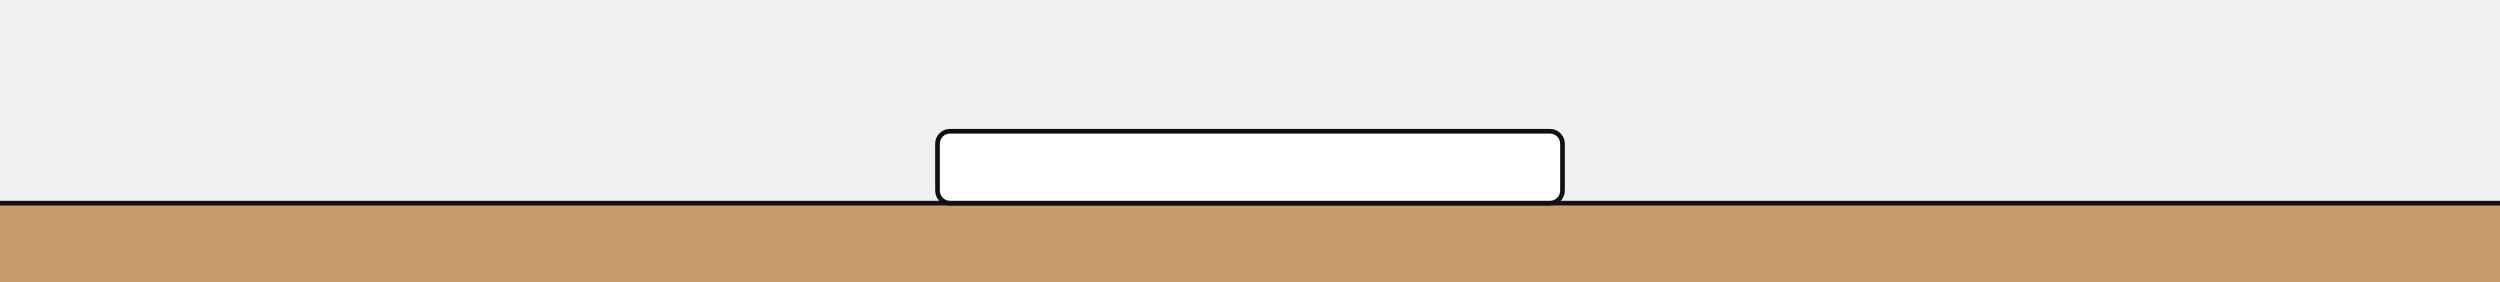
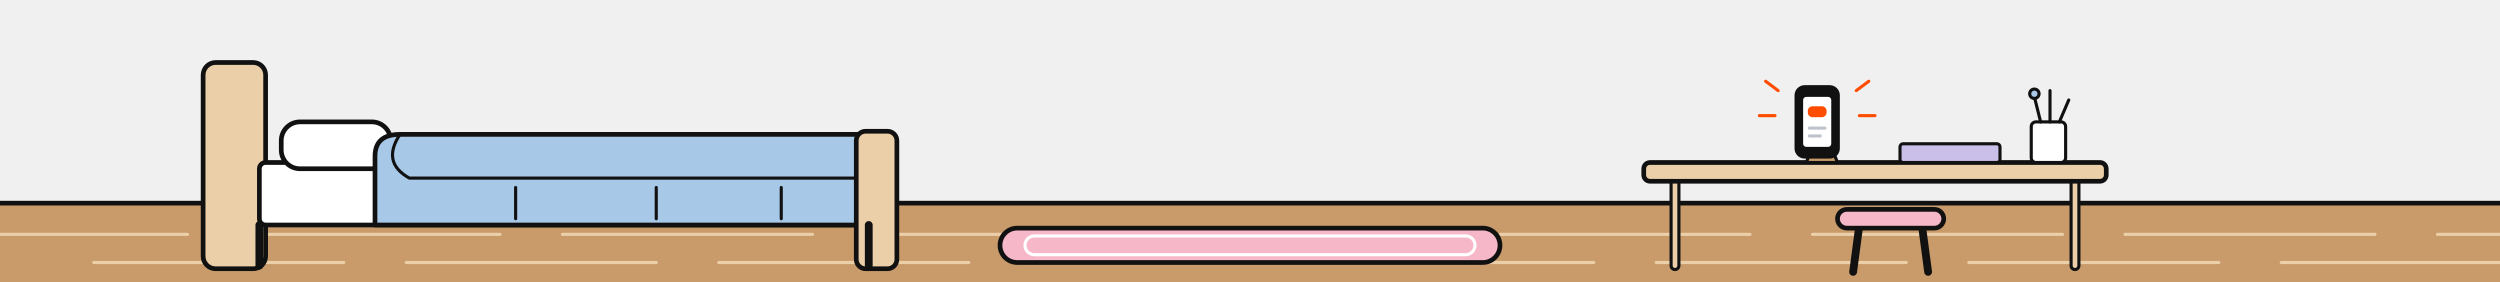
<svg xmlns="http://www.w3.org/2000/svg" viewBox="0 0 1600 180" width="1600" height="180">
-   <g stroke="#111" stroke-width="3" stroke-linejoin="round" stroke-linecap="round">
+   <g stroke="#111111" stroke-width="3" stroke-linejoin="round" stroke-linecap="round">
    <rect x="-10" y="130" width="1620" height="60" fill="#c99b6b" />
-     <rect x="600" y="84" width="400" height="46" rx="8" fill="#ffffff" />
+     <path d="M-40 150 H120 M160 150 H320 M360 150 H520 M560 150 H720 M760 150 H920 M960 150 H1120 M1160 150 H1320 M1360 150 H1520 M1560 150 H1720 M60 168 H220 M260 168 H420 M460 168 H620 M660 168 H820 M860 168 H1020 M1060 168 H1220 M1260 168 H1420 M1460 168 H1620 M1660 168 H1820" stroke="#ebcfa8" stroke-width="2" />
+     <rect x="640" y="146" width="320" height="22" rx="11" fill="#f6b8c8" />
+     <rect x="656" y="151" width="288" height="12" rx="6" fill="none" stroke="#ffffff" stroke-width="2" />
+     <rect x="130" y="40" width="40" height="132" rx="8" fill="#ebcfa8" />
+     <rect x="166" y="104" width="394" height="40" rx="4" fill="#ffffff" />
+     <rect x="180" y="78" width="70" height="30" rx="12" fill="#ffffff" />
+     <path d="M240 144 V100 Q240 86 256 86 H556 V144 Z" fill="#a8c8e8" />
+     <path d="M256 86 Q244 104 262 114 H556 M330 120 V140 M420 120 V140 M500 120 V140" fill="none" stroke-width="2" />
+     <rect x="548" y="84" width="26" height="88" rx="6" fill="#ebcfa8" />
+     <path d="M166 144 V170 M556 144 V170" stroke-width="5" />
+     <path d="M1072 116 V170 M1328 116 V170" stroke-width="7" />
+     <path d="M1072 116 V170 M1328 116 V170" stroke="#ebcfa8" stroke-width="3" />
+     <rect x="1052" y="104" width="296" height="12" rx="4" fill="#ebcfa8" />
+     <path d="M1156 104 L1160 94 H1172 L1176 104 Z" fill="#c99b6b" stroke-width="2" />
+     <rect x="1150" y="56" width="26" height="44" rx="5" fill="#111111" />
+     <rect x="1154" y="62" width="18" height="32" rx="2" fill="#ffffff" stroke="none" />
+     <rect x="1157" y="68" width="12" height="7" rx="3" fill="#ff4d00" stroke="none" />
+     <path d="M1158 82 H1168 M1158 87 H1165" stroke="#bfc3cc" stroke-width="2" />
+     <path d="M1138 58 L1130 52 M1136 74 H1126 M1188 58 L1196 52 M1190 74 H1200" stroke="#ff4d00" stroke-width="2" />
+     <rect x="1216" y="92" width="64" height="12" rx="2" fill="#c9bfe8" stroke-width="2" />
+     <rect x="1300" y="78" width="22" height="26" rx="3" fill="#ffffff" stroke-width="2" />
+     <path d="M1306 78 L1302 62 M1312 78 V58 M1318 78 L1324 64" stroke-width="2" />
+     <circle cx="1302" cy="60" r="3" fill="#a8c8e8" stroke-width="2" />
+     <path d="M1190 144 L1186 174 M1230 144 L1234 174" stroke-width="5" />
+     <rect x="1176" y="134" width="68" height="12" rx="6" fill="#f6b8c8" />
  </g>
</svg>
